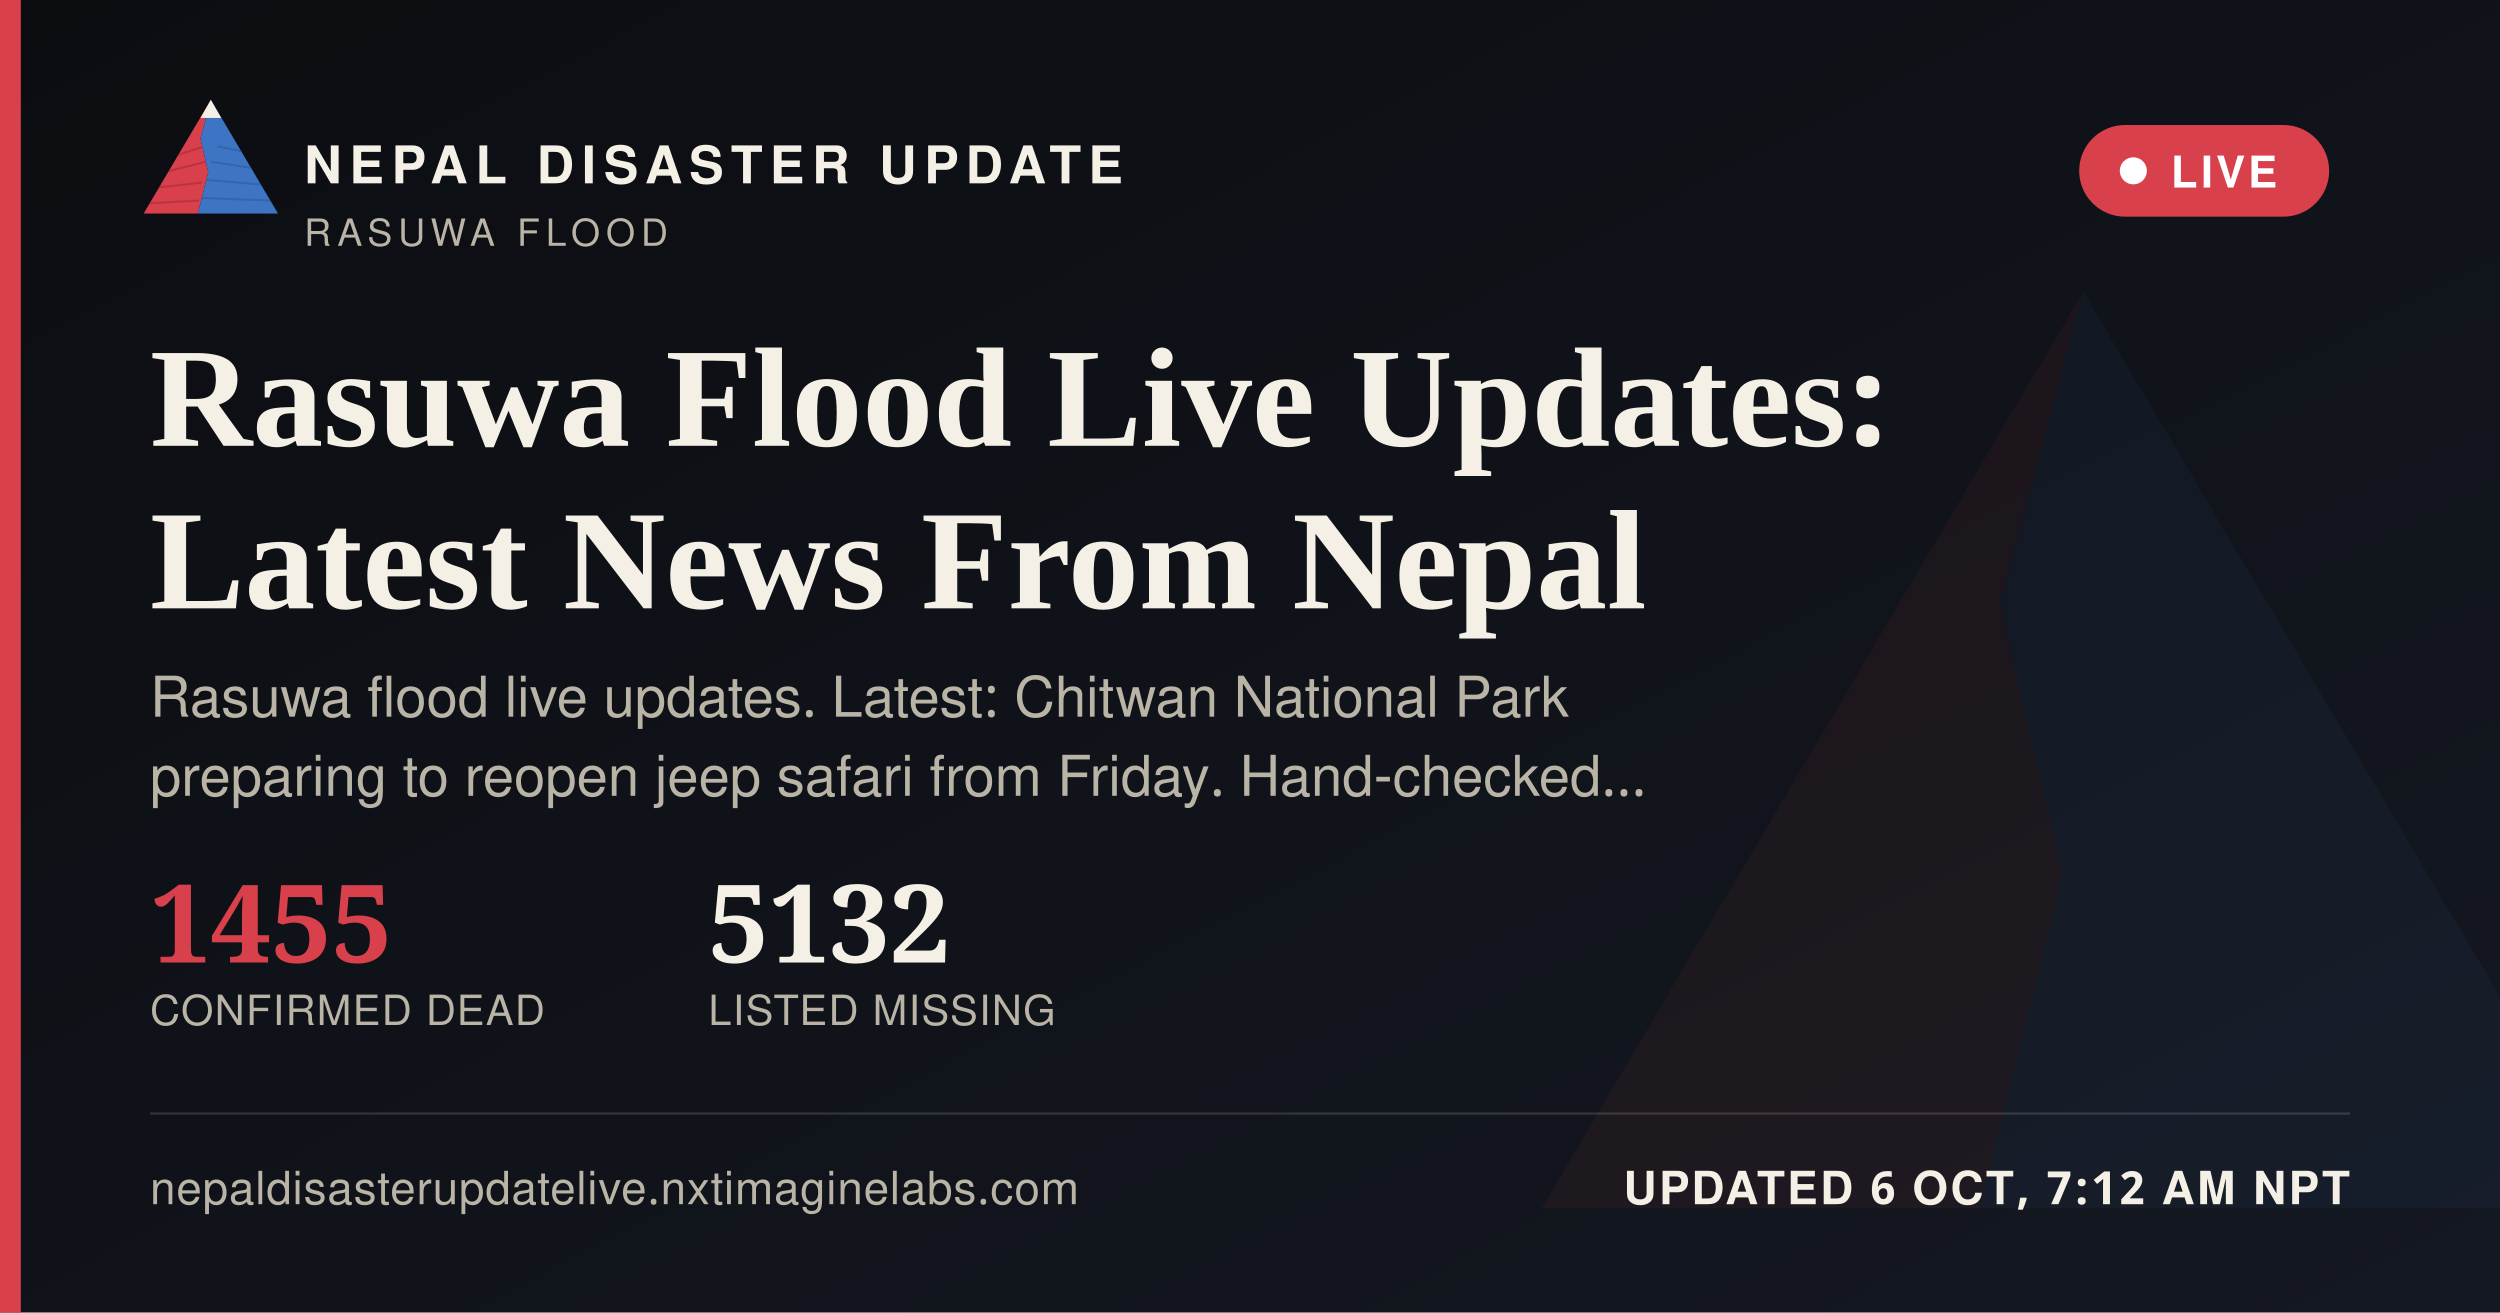
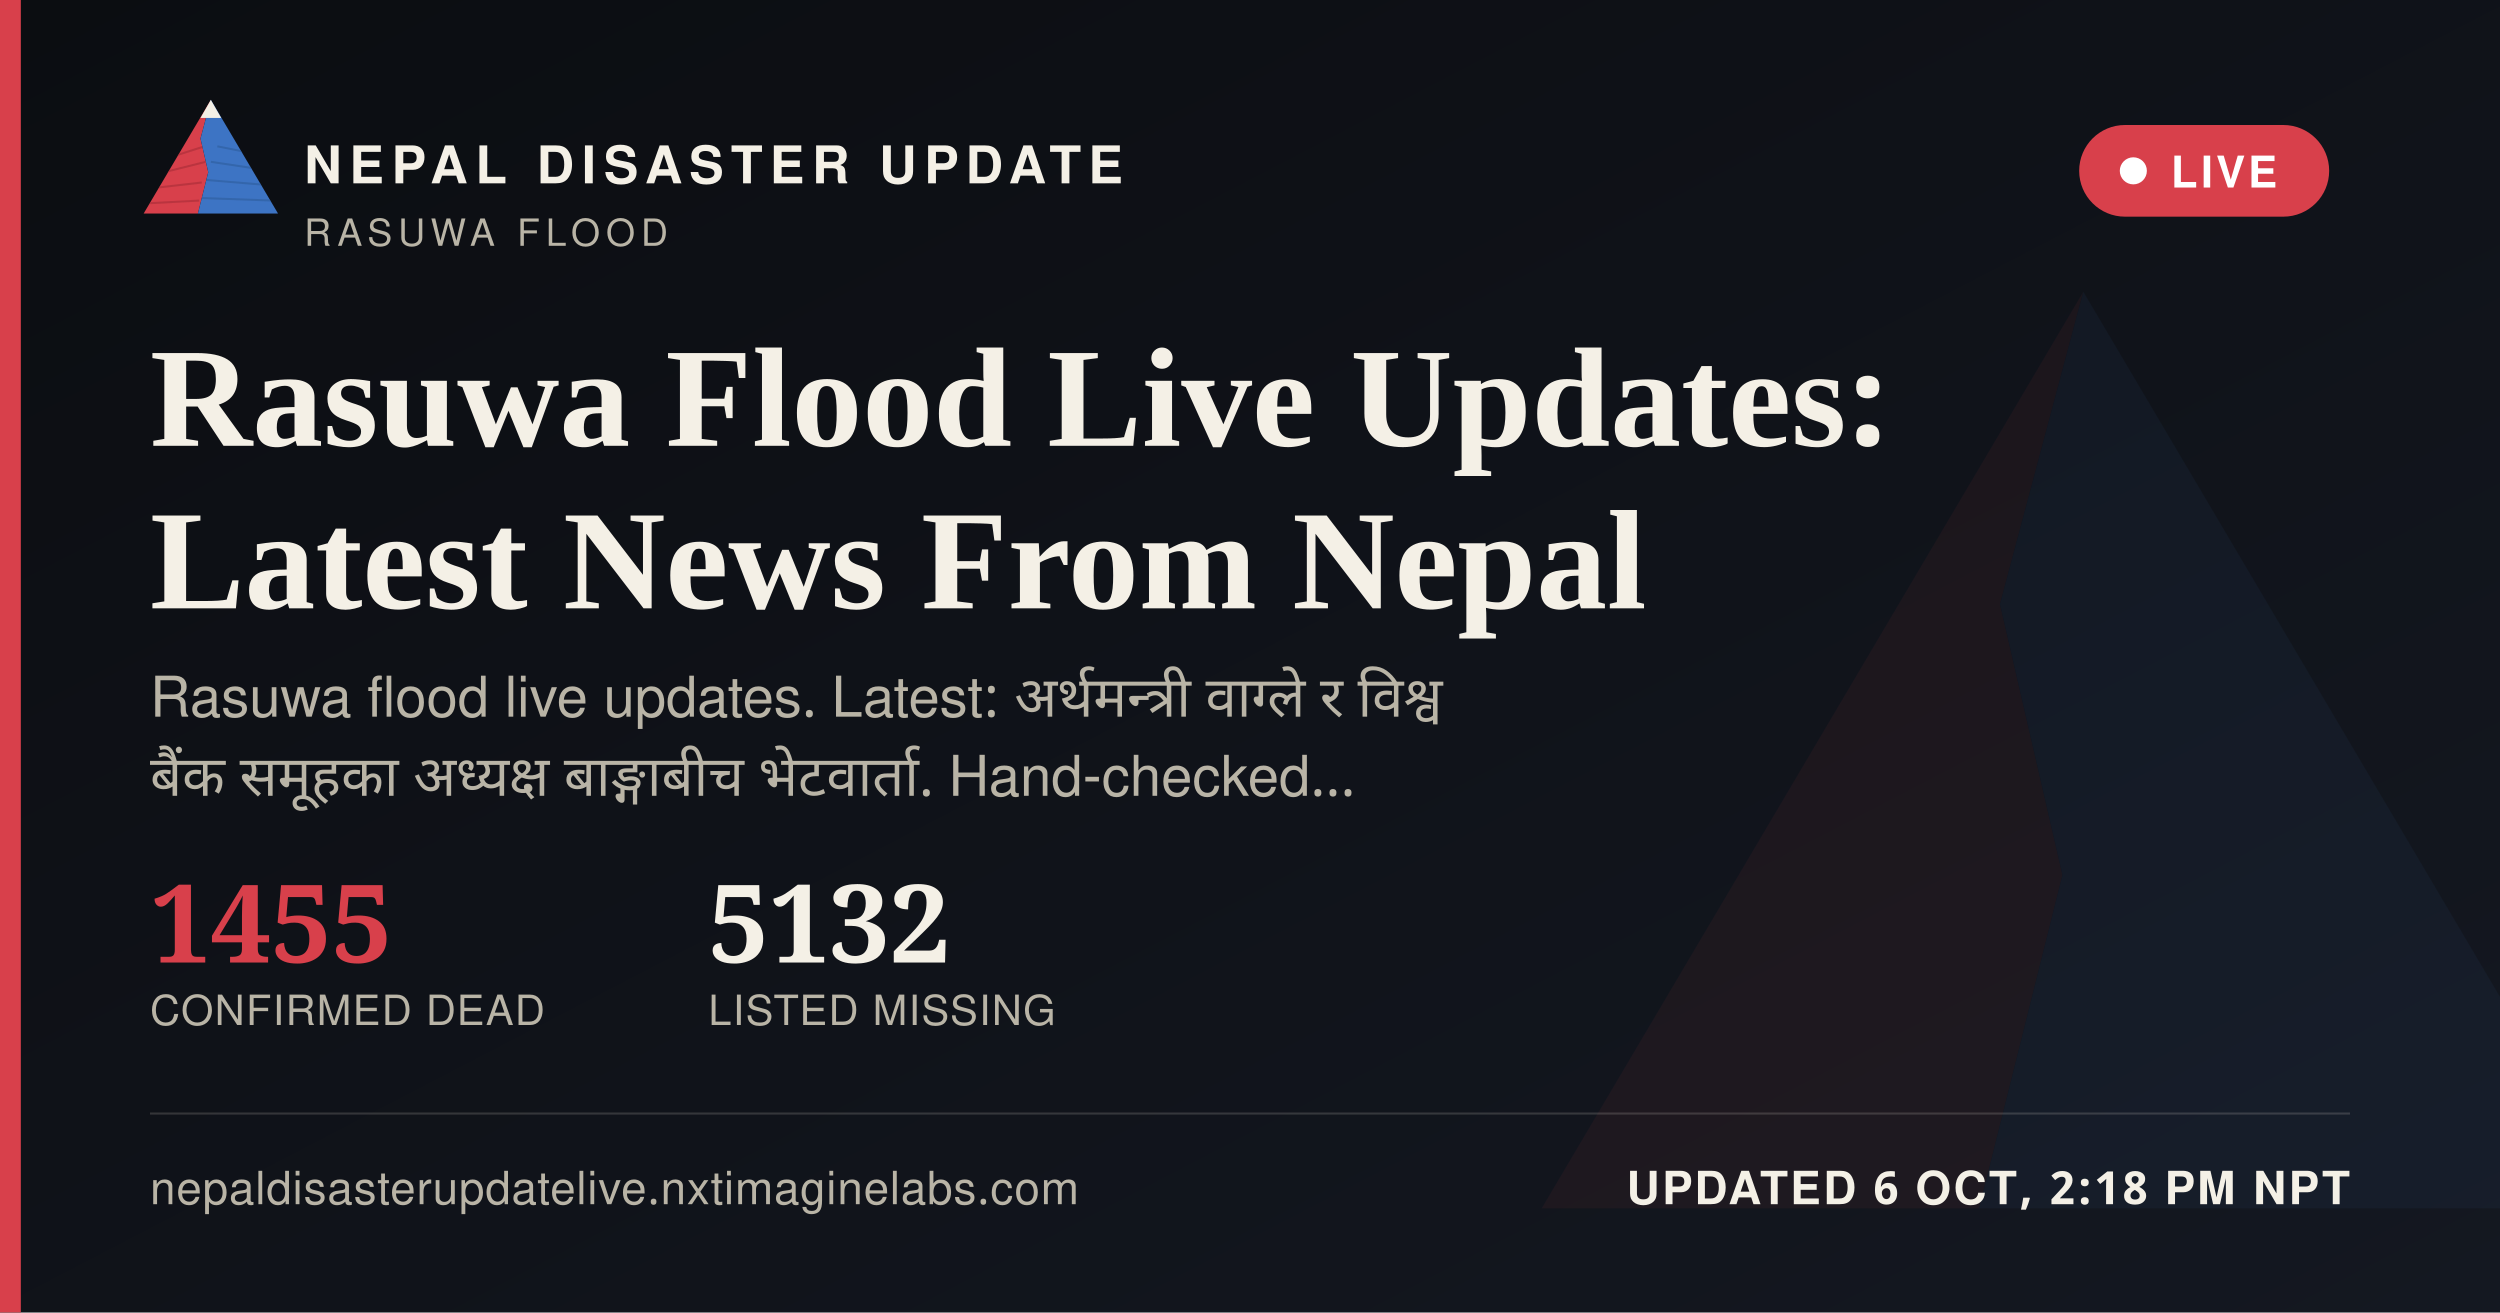
<svg xmlns="http://www.w3.org/2000/svg" width="1200" height="630" viewBox="0 0 1200 630">
  <defs>
    <linearGradient id="ogbg" x1="0" y1="0" x2="1" y2="1">
      <stop offset="0" stop-color="#0B0D11" />
      <stop offset="1" stop-color="#141821" />
    </linearGradient>
  </defs>
  <rect width="1200" height="630" fill="url(#ogbg)" />
  <g transform="translate(700,60) scale(5)" opacity="0.06">
    <polygon points="60,16 52,46 58,72 50,104 8,104" fill="#D8404B" />
    <polygon points="60,16 112,104 50,104 58,72 52,46" fill="#3D74C4" />
  </g>
  <rect x="0" y="0" width="10" height="630" fill="#D8404B" />
  <g transform="translate(64,38) scale(0.62)">
    <g>
      <defs>
        <clipPath id="ogLc">
          <polygon points="60,16 52,46 58,72 50,104 8,104" />
        </clipPath>
        <clipPath id="ogRc">
          <polygon points="60,16 112,104 50,104 58,72 52,46" />
        </clipPath>
      </defs>
      <polygon points="60,16 52,46 58,72 50,104 8,104" fill="#D8404B" />
      <g clip-path="url(#ogLc)" stroke="#A32A34" stroke-width="1.6" fill="none" opacity="0.55">
        <path d="M30,60 L55,52" />
        <path d="M24,72 L56,64" />
        <path d="M18,84 L53,80" />
        <path d="M13,96 L51,94" />
      </g>
      <polygon points="60,16 112,104 50,104 58,72 52,46" fill="#3D74C4" />
      <g clip-path="url(#ogRc)" stroke="#2A5793" stroke-width="1.6" fill="none" opacity="0.5">
        <path d="M65,52 L95,58" />
        <path d="M60,64 L100,70" />
        <path d="M56,78 L104,82" />
        <path d="M52,92 L108,94" />
      </g>
      <polygon points="60,16 52,30 68,30" fill="#F4F0E6" />
    </g>
  </g>
  <text x="146" y="88" font-family="'Public Sans', 'Noto Sans Devanagari', 'Helvetica Neue', Helvetica, Arial, sans-serif" font-size="25" font-weight="800" letter-spacing="3.6" fill="#F4F0E6">NEPAL DISASTER UPDATE</text>
  <text x="146" y="118" font-family="'Public Sans', 'Noto Sans Devanagari', 'Helvetica Neue', Helvetica, Arial, sans-serif" font-size="18" letter-spacing="2.8" fill="#B9B4A6">RASUWA FLOOD</text>
  <g>
    <rect x="998" y="60" width="120" height="44" rx="22" fill="#D8404B" stroke="none" />
    <circle cx="1024" cy="82" r="6.5" fill="#FFFFFF" />
    <text x="1042" y="90" font-family="'Public Sans', 'Noto Sans Devanagari', 'Helvetica Neue', Helvetica, Arial, sans-serif" font-size="21" font-weight="700" letter-spacing="1.6" fill="#FFFFFF">LIVE</text>
  </g>
  <text x="72" y="214" font-family="Newsreader, 'Noto Serif Devanagari', Georgia, 'Times New Roman', serif" font-size="68" font-weight="600" fill="#F4F0E6">Rasuwa Flood Live Updates:</text>
  <text x="72" y="292" font-family="Newsreader, 'Noto Serif Devanagari', Georgia, 'Times New Roman', serif" font-size="68" font-weight="600" fill="#F4F0E6">Latest News From Nepal</text>
-   <text x="72" y="344" font-family="'Public Sans', 'Noto Sans Devanagari', 'Helvetica Neue', Helvetica, Arial, sans-serif" font-size="27" fill="#B9B4A6">Rasuwa flood live updates. Latest: Chitwan National Park</text>
-   <text x="72" y="382" font-family="'Public Sans', 'Noto Sans Devanagari', 'Helvetica Neue', Helvetica, Arial, sans-serif" font-size="27" fill="#B9B4A6">preparing to reopen jeep safari from Friday. Hand-checked…</text>
+   <text x="72" y="344" font-family="'Public Sans', 'Noto Sans Devanagari', 'Helvetica Neue', Helvetica, Arial, sans-serif" font-size="27" fill="#B9B4A6" word-spacing="6">Rasuwa flood live updates. Latest: अर्थमन्त्री वाग्ले र विश्व</text>
+   <text x="72" y="382" font-family="'Public Sans', 'Noto Sans Devanagari', 'Helvetica Neue', Helvetica, Arial, sans-serif" font-size="27" fill="#B9B4A6" word-spacing="6">बैंक समूहका अध्यक्ष बाङ्गाबीच भेटवार्ता. Hand-checked…</text>
  <g transform="translate(72,462)">
    <text x="0" y="0" font-family="Newsreader, 'Noto Serif Devanagari', Georgia, 'Times New Roman', serif" font-size="52" font-weight="600" fill="#D8404B">1455</text>
    <text x="0" y="30" font-family="'Public Sans', 'Noto Sans Devanagari', 'Helvetica Neue', Helvetica, Arial, sans-serif" font-size="20" letter-spacing="0.6" fill="#B9B4A6">CONFIRMED DEAD</text>
    <text x="268" y="0" font-family="Newsreader, 'Noto Serif Devanagari', Georgia, 'Times New Roman', serif" font-size="52" font-weight="600" fill="#F4F0E6">5132</text>
    <text x="268" y="30" font-family="'Public Sans', 'Noto Sans Devanagari', 'Helvetica Neue', Helvetica, Arial, sans-serif" font-size="20" letter-spacing="0.6" fill="#B9B4A6">LISTED MISSING</text>
  </g>
  <rect x="72" y="534" width="1056" height="1" fill="rgba(244,240,230,0.16)" />
  <text x="72" y="578" font-family="'Public Sans', 'Noto Sans Devanagari', 'Helvetica Neue', Helvetica, Arial, sans-serif" font-size="22" fill="#B9B4A6" letter-spacing="0.4">nepaldisasterupdatelive.nxtimaginelabs.com</text>
-   <text x="1128" y="578" text-anchor="end" font-family="'Public Sans', 'Noto Sans Devanagari', 'Helvetica Neue', Helvetica, Arial, sans-serif" font-size="22" font-weight="700" letter-spacing="1.2" fill="#F4F0E6">UPDATED 6 OCT, 7:12 AM NPT</text>
+   <text x="1128" y="578" text-anchor="end" font-family="'Public Sans', 'Noto Sans Devanagari', 'Helvetica Neue', Helvetica, Arial, sans-serif" font-size="22" font-weight="700" letter-spacing="1.2" fill="#F4F0E6">UPDATED 6 OCT, 2:18 PM NPT</text>
</svg>
